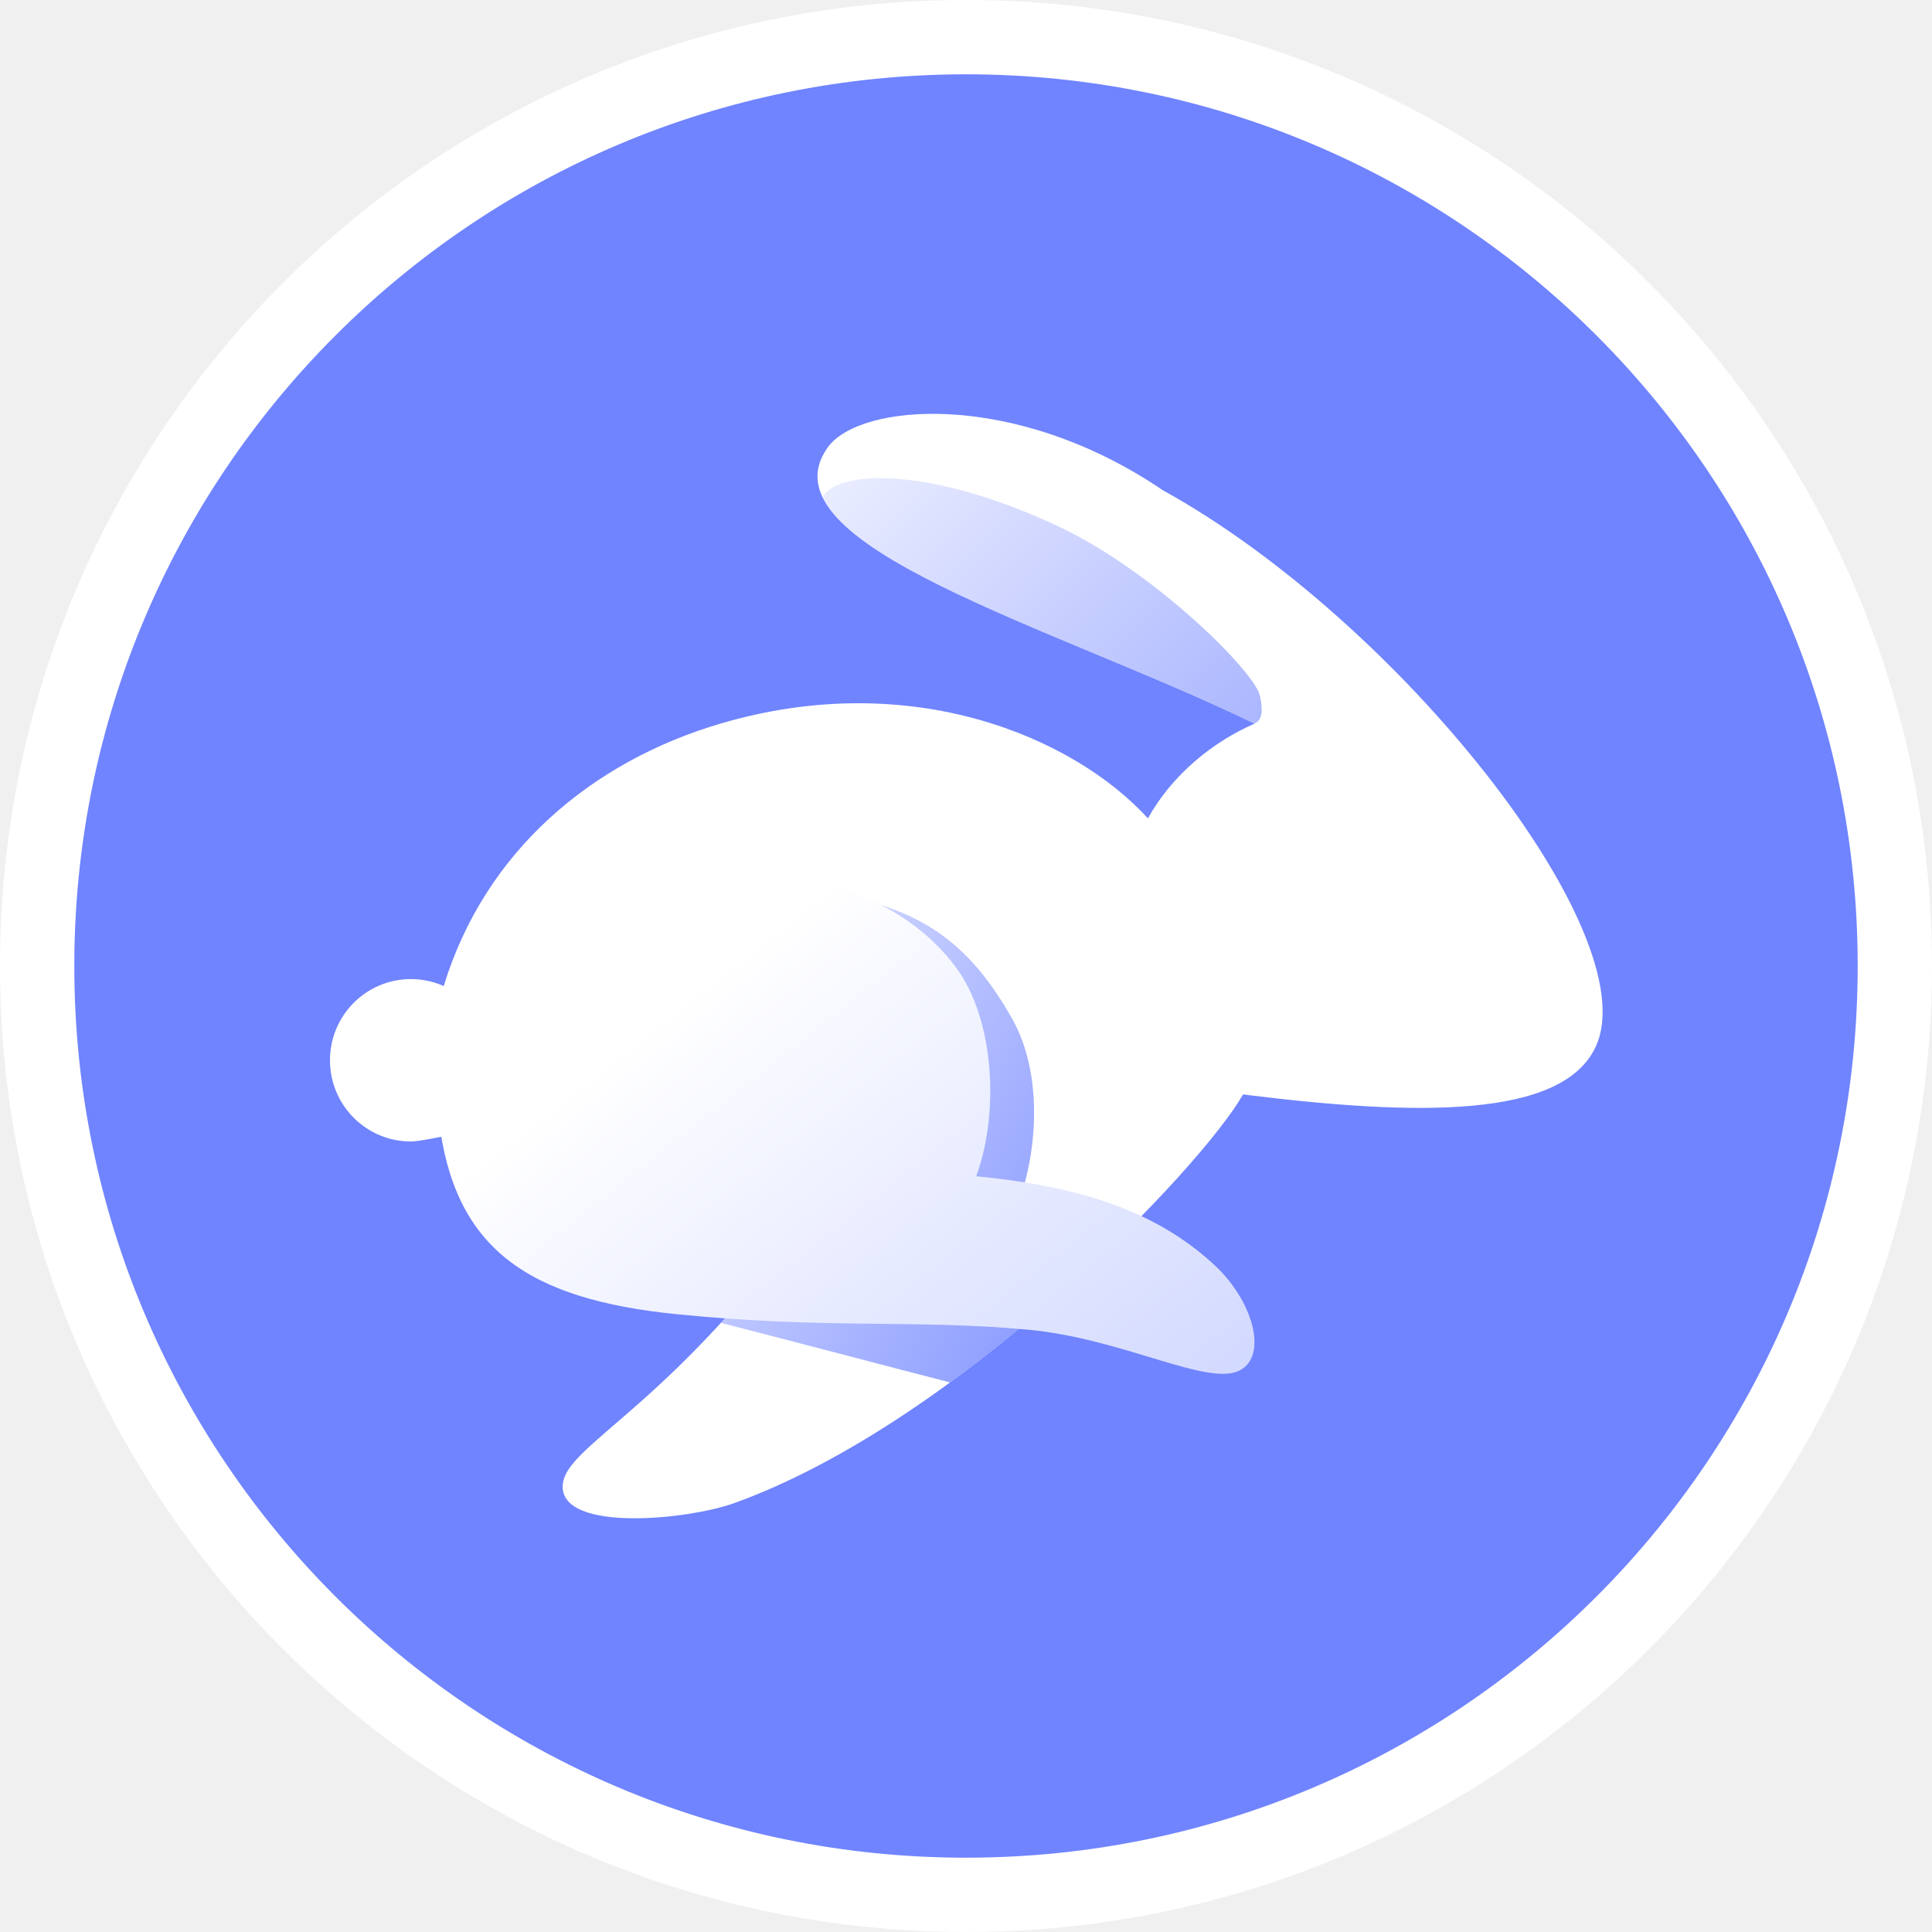
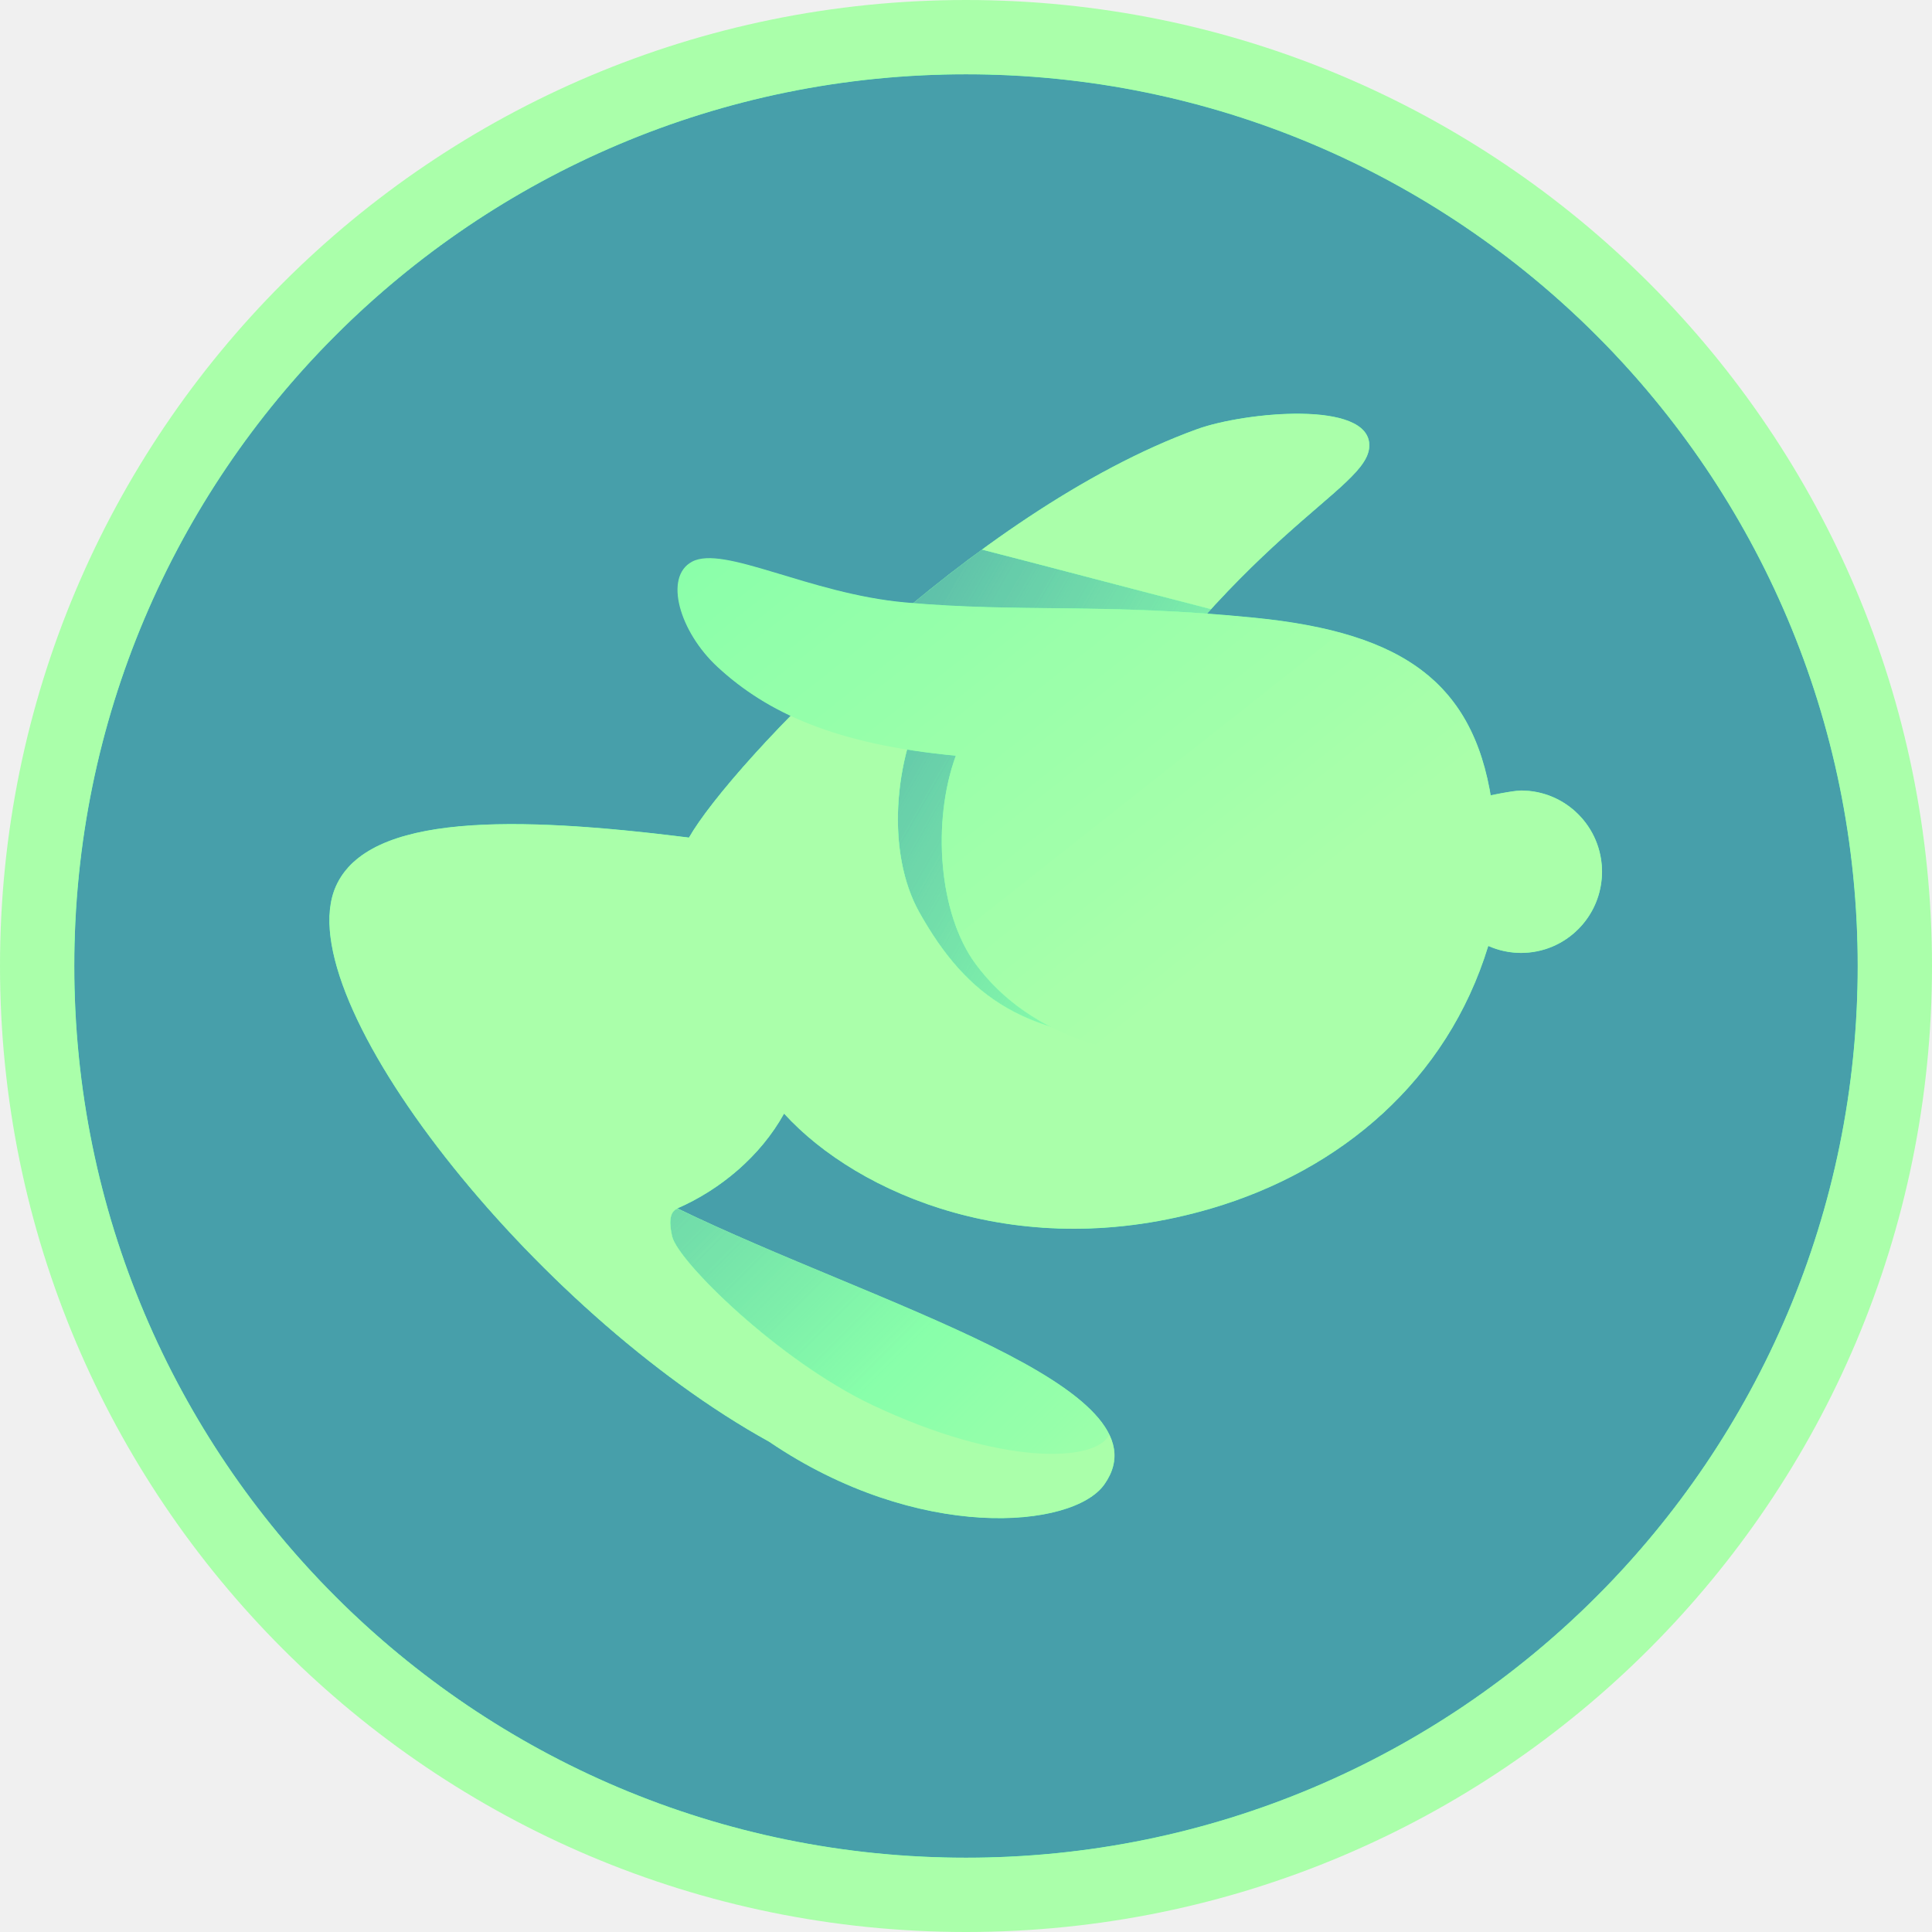
<svg xmlns="http://www.w3.org/2000/svg" width="48" height="48" viewBox="0 0 48 48" fill="none">
-   <rect x="0.923" y="0.923" width="46.154" height="46.154" rx="23.077" fill="#7084FF" />
-   <rect x="0.923" y="0.923" width="46.154" height="46.154" rx="23.077" stroke="white" stroke-width="1.846" />
-   <path d="M39.655 25.982C40.897 23.198 34.758 15.421 28.892 12.181C25.195 9.671 21.343 10.016 20.563 11.118C18.85 13.537 26.233 15.586 31.17 17.978C30.108 18.44 29.108 19.27 28.52 20.332C26.68 18.315 22.64 16.579 17.899 17.978C14.705 18.92 12.05 21.142 11.024 24.498C10.775 24.387 10.499 24.325 10.209 24.325C9.098 24.325 8.198 25.228 8.198 26.343C8.198 27.457 9.098 28.36 10.209 28.36C10.414 28.36 11.058 28.222 11.058 28.222L21.343 28.296C17.23 34.844 13.979 35.801 13.979 36.935C13.979 38.069 17.089 37.762 18.257 37.339C23.848 35.315 29.852 29.007 30.883 27.191C35.209 27.733 38.846 27.797 39.655 25.982Z" fill="url(#paint0_linear_118965_1409)" />
-   <path fill-rule="evenodd" clip-rule="evenodd" d="M31.09 17.938C31.117 17.95 31.143 17.962 31.17 17.973C31.399 17.883 31.362 17.544 31.299 17.277C31.155 16.665 28.663 14.197 26.323 13.091C23.131 11.582 20.782 11.662 20.438 12.358C21.085 13.694 24.098 14.949 27.245 16.26C28.557 16.806 29.893 17.363 31.09 17.938Z" fill="url(#paint1_linear_118965_1409)" />
-   <path fill-rule="evenodd" clip-rule="evenodd" d="M27.122 31.423C26.477 31.176 25.749 30.95 24.921 30.744C25.804 29.158 25.989 26.811 25.156 25.328C23.985 23.245 22.516 22.137 19.102 22.137C17.224 22.137 12.169 22.771 12.079 27.006C12.07 27.449 12.079 27.856 12.111 28.23L21.343 28.297C20.098 30.279 18.932 31.749 17.911 32.866C19.137 33.181 20.148 33.446 21.077 33.689C21.957 33.919 22.763 34.13 23.606 34.346C24.879 33.415 26.076 32.401 27.122 31.423Z" fill="url(#paint2_linear_118965_1409)" />
-   <path d="M10.901 27.801C11.278 31.018 13.1 32.279 16.823 32.652C20.546 33.025 22.682 32.775 25.525 33.034C27.899 33.251 30.02 34.465 30.806 34.045C31.514 33.668 31.118 32.303 30.171 31.428C28.943 30.294 27.244 29.505 24.254 29.225C24.849 27.588 24.683 25.293 23.757 24.044C22.419 22.238 19.949 21.422 16.823 21.778C13.557 22.151 10.428 23.764 10.901 27.801Z" fill="url(#paint3_linear_118965_1409)" />
  <defs>
-     <linearGradient id="paint0_linear_118965_1409" x1="17.528" y1="23.517" x2="39.399" y2="29.698" gradientUnits="userSpaceOnUse">
-       <stop stop-color="white" />
-       <stop offset="1" stop-color="white" />
-     </linearGradient>
-     <linearGradient id="paint1_linear_118965_1409" x1="35.707" y1="23.095" x2="19.881" y2="7.282" gradientUnits="userSpaceOnUse">
-       <stop stop-color="#8697FF" />
-       <stop offset="1" stop-color="#8697FF" stop-opacity="0" />
-     </linearGradient>
-     <linearGradient id="paint2_linear_118965_1409" x1="27.56" y1="31.976" x2="12.384" y2="23.28" gradientUnits="userSpaceOnUse">
-       <stop stop-color="#8697FF" />
-       <stop offset="1" stop-color="#8697FF" stop-opacity="0" />
-     </linearGradient>
-     <linearGradient id="paint3_linear_118965_1409" x1="18.832" y1="23.36" x2="29.117" y2="36.384" gradientUnits="userSpaceOnUse">
-       <stop stop-color="white" />
-       <stop offset="0.984" stop-color="#D1D8FF" />
-     </linearGradient>
+     <filter id="greenFilter">
+       <feColorMatrix type="matrix" values="0.4 0 0 0 0  0 1.5 0 0 0  0 0 0.4 0 0  0 0 0 1 0" />
+     </filter>
  </defs>
+   <g transform="rotate(180 24.0 24.0)" style="filter: url(#greenFilter)">
+     <rect x="0.923" y="0.923" width="46.154" height="46.154" rx="23.077" fill="#7084FF" />
+     <rect x="0.923" y="0.923" width="46.154" height="46.154" rx="23.077" stroke="white" stroke-width="1.846" />
+     <path d="M39.655 25.982C40.897 23.198 34.758 15.421 28.892 12.181C25.195 9.671 21.343 10.016 20.563 11.118C18.85 13.537 26.233 15.586 31.17 17.978C30.108 18.44 29.108 19.27 28.52 20.332C26.68 18.315 22.64 16.579 17.899 17.978C14.705 18.92 12.05 21.142 11.024 24.498C10.775 24.387 10.499 24.325 10.209 24.325C9.098 24.325 8.198 25.228 8.198 26.343C8.198 27.457 9.098 28.36 10.209 28.36C10.414 28.36 11.058 28.222 11.058 28.222L21.343 28.296C17.23 34.844 13.979 35.801 13.979 36.935C13.979 38.069 17.089 37.762 18.257 37.339C23.848 35.315 29.852 29.007 30.883 27.191C35.209 27.733 38.846 27.797 39.655 25.982Z" fill="url(#paint0_linear_118965_1409)" />
+     <path fill-rule="evenodd" clip-rule="evenodd" d="M31.09 17.938C31.117 17.95 31.143 17.962 31.17 17.973C31.399 17.883 31.362 17.544 31.299 17.277C31.155 16.665 28.663 14.197 26.323 13.091C23.131 11.582 20.782 11.662 20.438 12.358C21.085 13.694 24.098 14.949 27.245 16.26C28.557 16.806 29.893 17.363 31.09 17.938Z" fill="url(#paint1_linear_118965_1409)" />
+     <path fill-rule="evenodd" clip-rule="evenodd" d="M27.122 31.423C26.477 31.176 25.749 30.95 24.921 30.744C25.804 29.158 25.989 26.811 25.156 25.328C23.985 23.245 22.516 22.137 19.102 22.137C17.224 22.137 12.169 22.771 12.079 27.006C12.07 27.449 12.079 27.856 12.111 28.23L21.343 28.297C20.098 30.279 18.932 31.749 17.911 32.866C19.137 33.181 20.148 33.446 21.077 33.689C21.957 33.919 22.763 34.13 23.606 34.346C24.879 33.415 26.076 32.401 27.122 31.423Z" fill="url(#paint2_linear_118965_1409)" />
+     <path d="M10.901 27.801C11.278 31.018 13.1 32.279 16.823 32.652C20.546 33.025 22.682 32.775 25.525 33.034C27.899 33.251 30.02 34.465 30.806 34.045C31.514 33.668 31.118 32.303 30.171 31.428C28.943 30.294 27.244 29.505 24.254 29.225C24.849 27.588 24.683 25.293 23.757 24.044C22.419 22.238 19.949 21.422 16.823 21.778C13.557 22.151 10.428 23.764 10.901 27.801Z" fill="url(#paint3_linear_118965_1409)" />
+     <defs>
+       <linearGradient id="paint0_linear_118965_1409" x1="17.528" y1="23.517" x2="39.399" y2="29.698" gradientUnits="userSpaceOnUse">
+         <stop stop-color="white" />
+         <stop offset="1" stop-color="white" />
+       </linearGradient>
+       <linearGradient id="paint1_linear_118965_1409" x1="35.707" y1="23.095" x2="19.881" y2="7.282" gradientUnits="userSpaceOnUse">
+         <stop stop-color="#8697FF" />
+         <stop offset="1" stop-color="#8697FF" stop-opacity="0" />
+       </linearGradient>
+       <linearGradient id="paint2_linear_118965_1409" x1="27.56" y1="31.976" x2="12.384" y2="23.28" gradientUnits="userSpaceOnUse">
+         <stop stop-color="#8697FF" />
+         <stop offset="1" stop-color="#8697FF" stop-opacity="0" />
+       </linearGradient>
+       <linearGradient id="paint3_linear_118965_1409" x1="18.832" y1="23.36" x2="29.117" y2="36.384" gradientUnits="userSpaceOnUse">
+         <stop stop-color="white" />
+         <stop offset="0.984" stop-color="#D1D8FF" />
+       </linearGradient>
+     </defs>
+   </g>
</svg>
